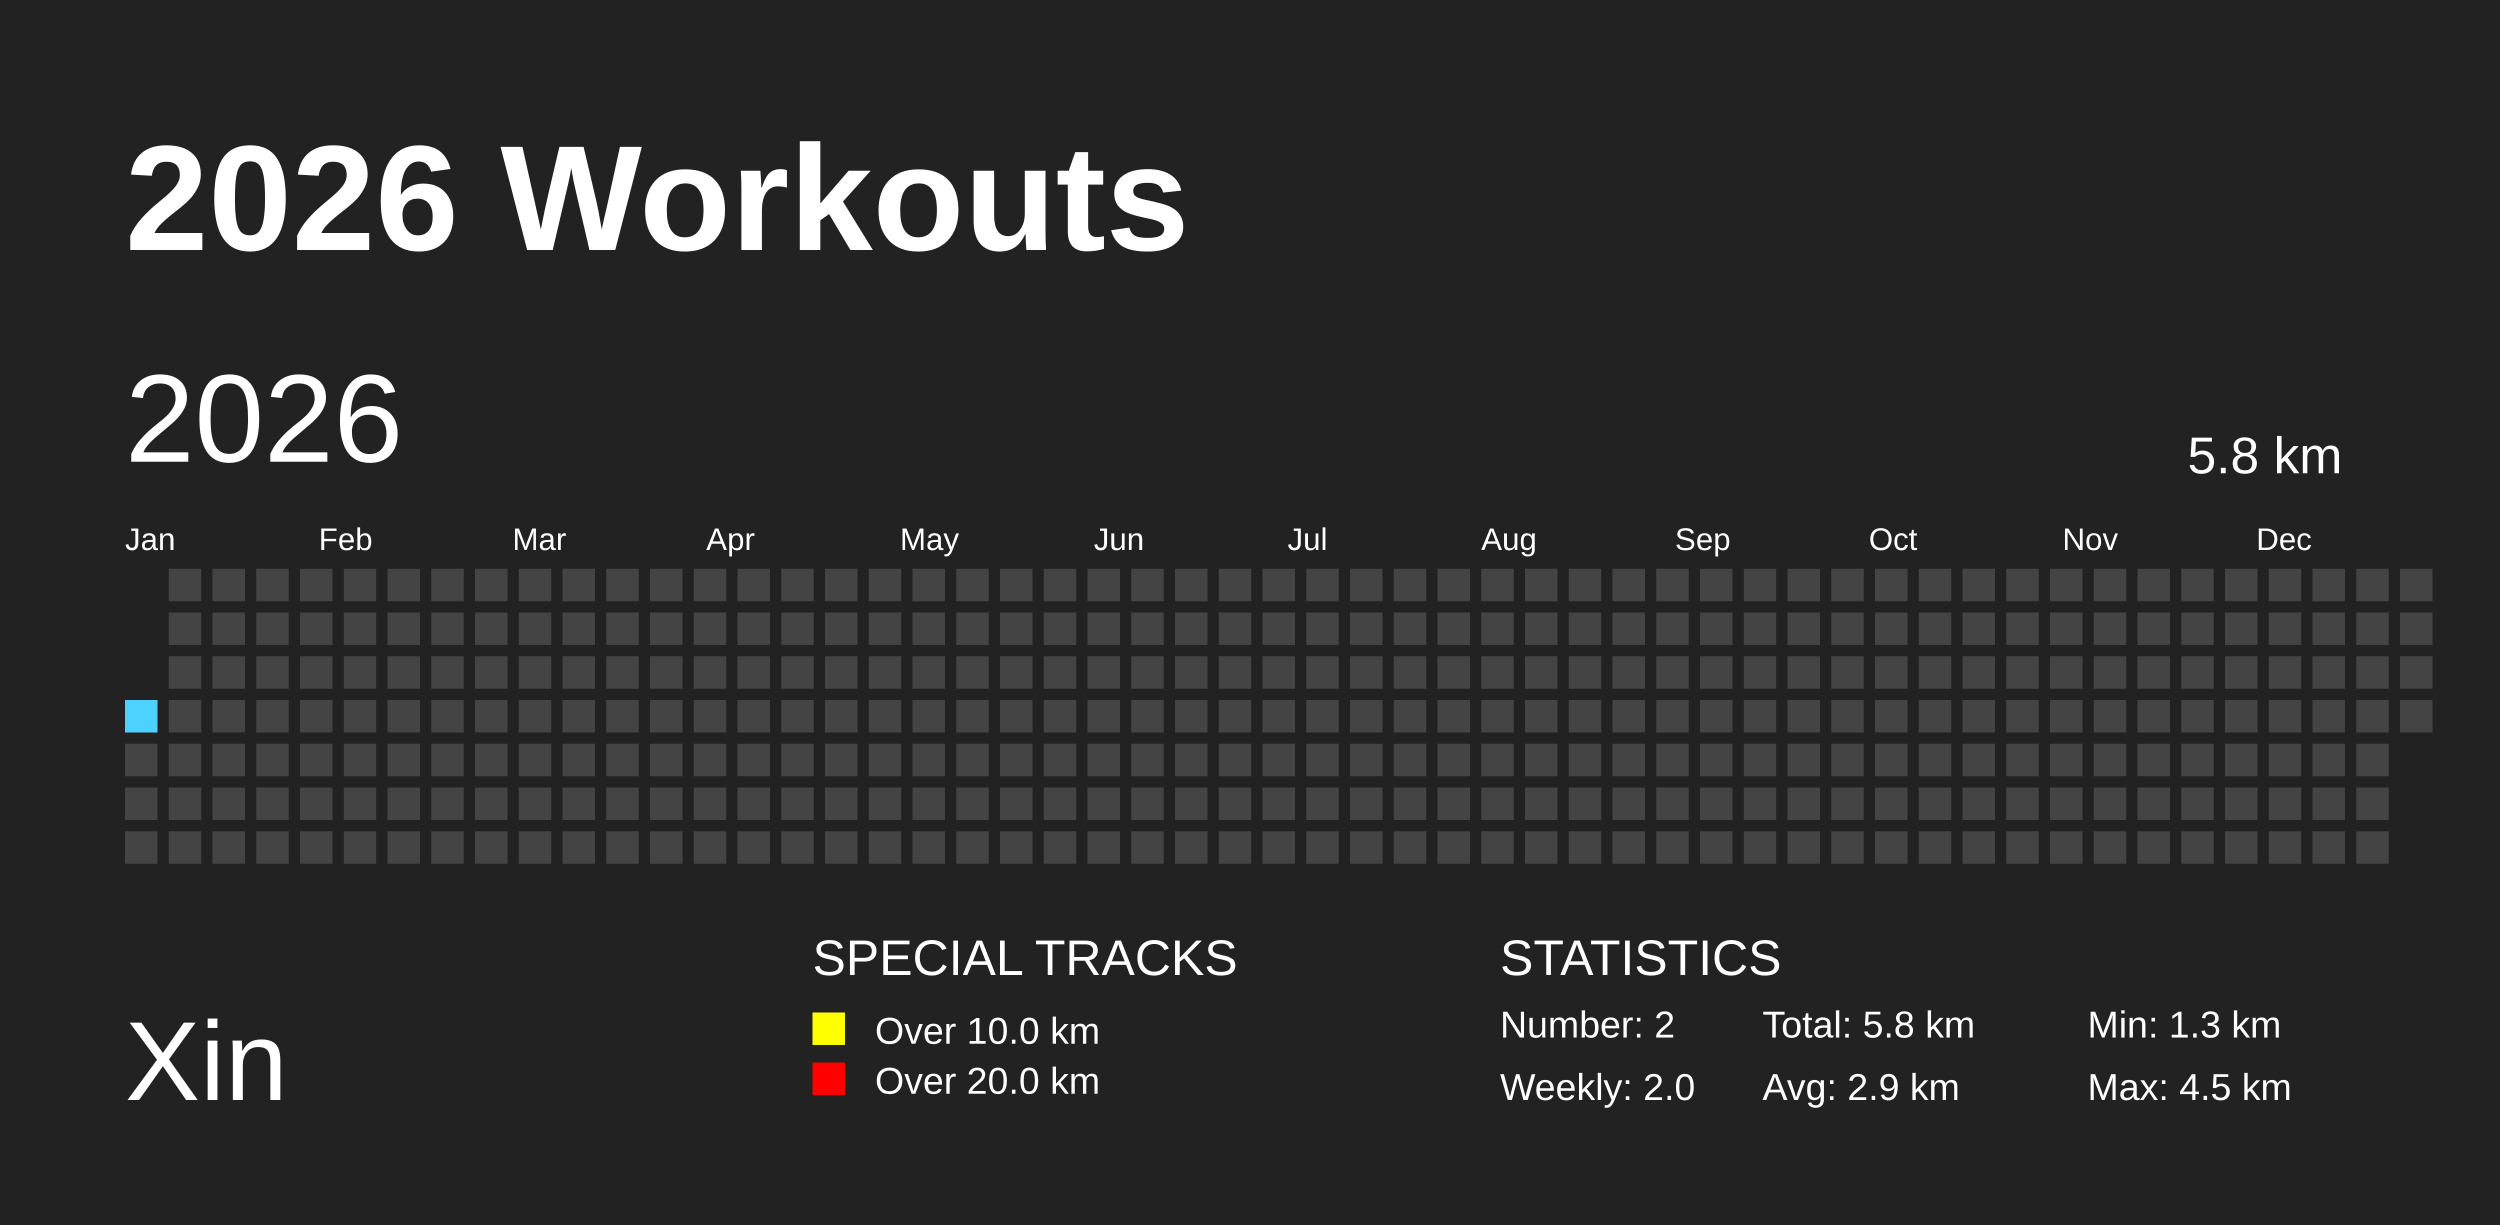
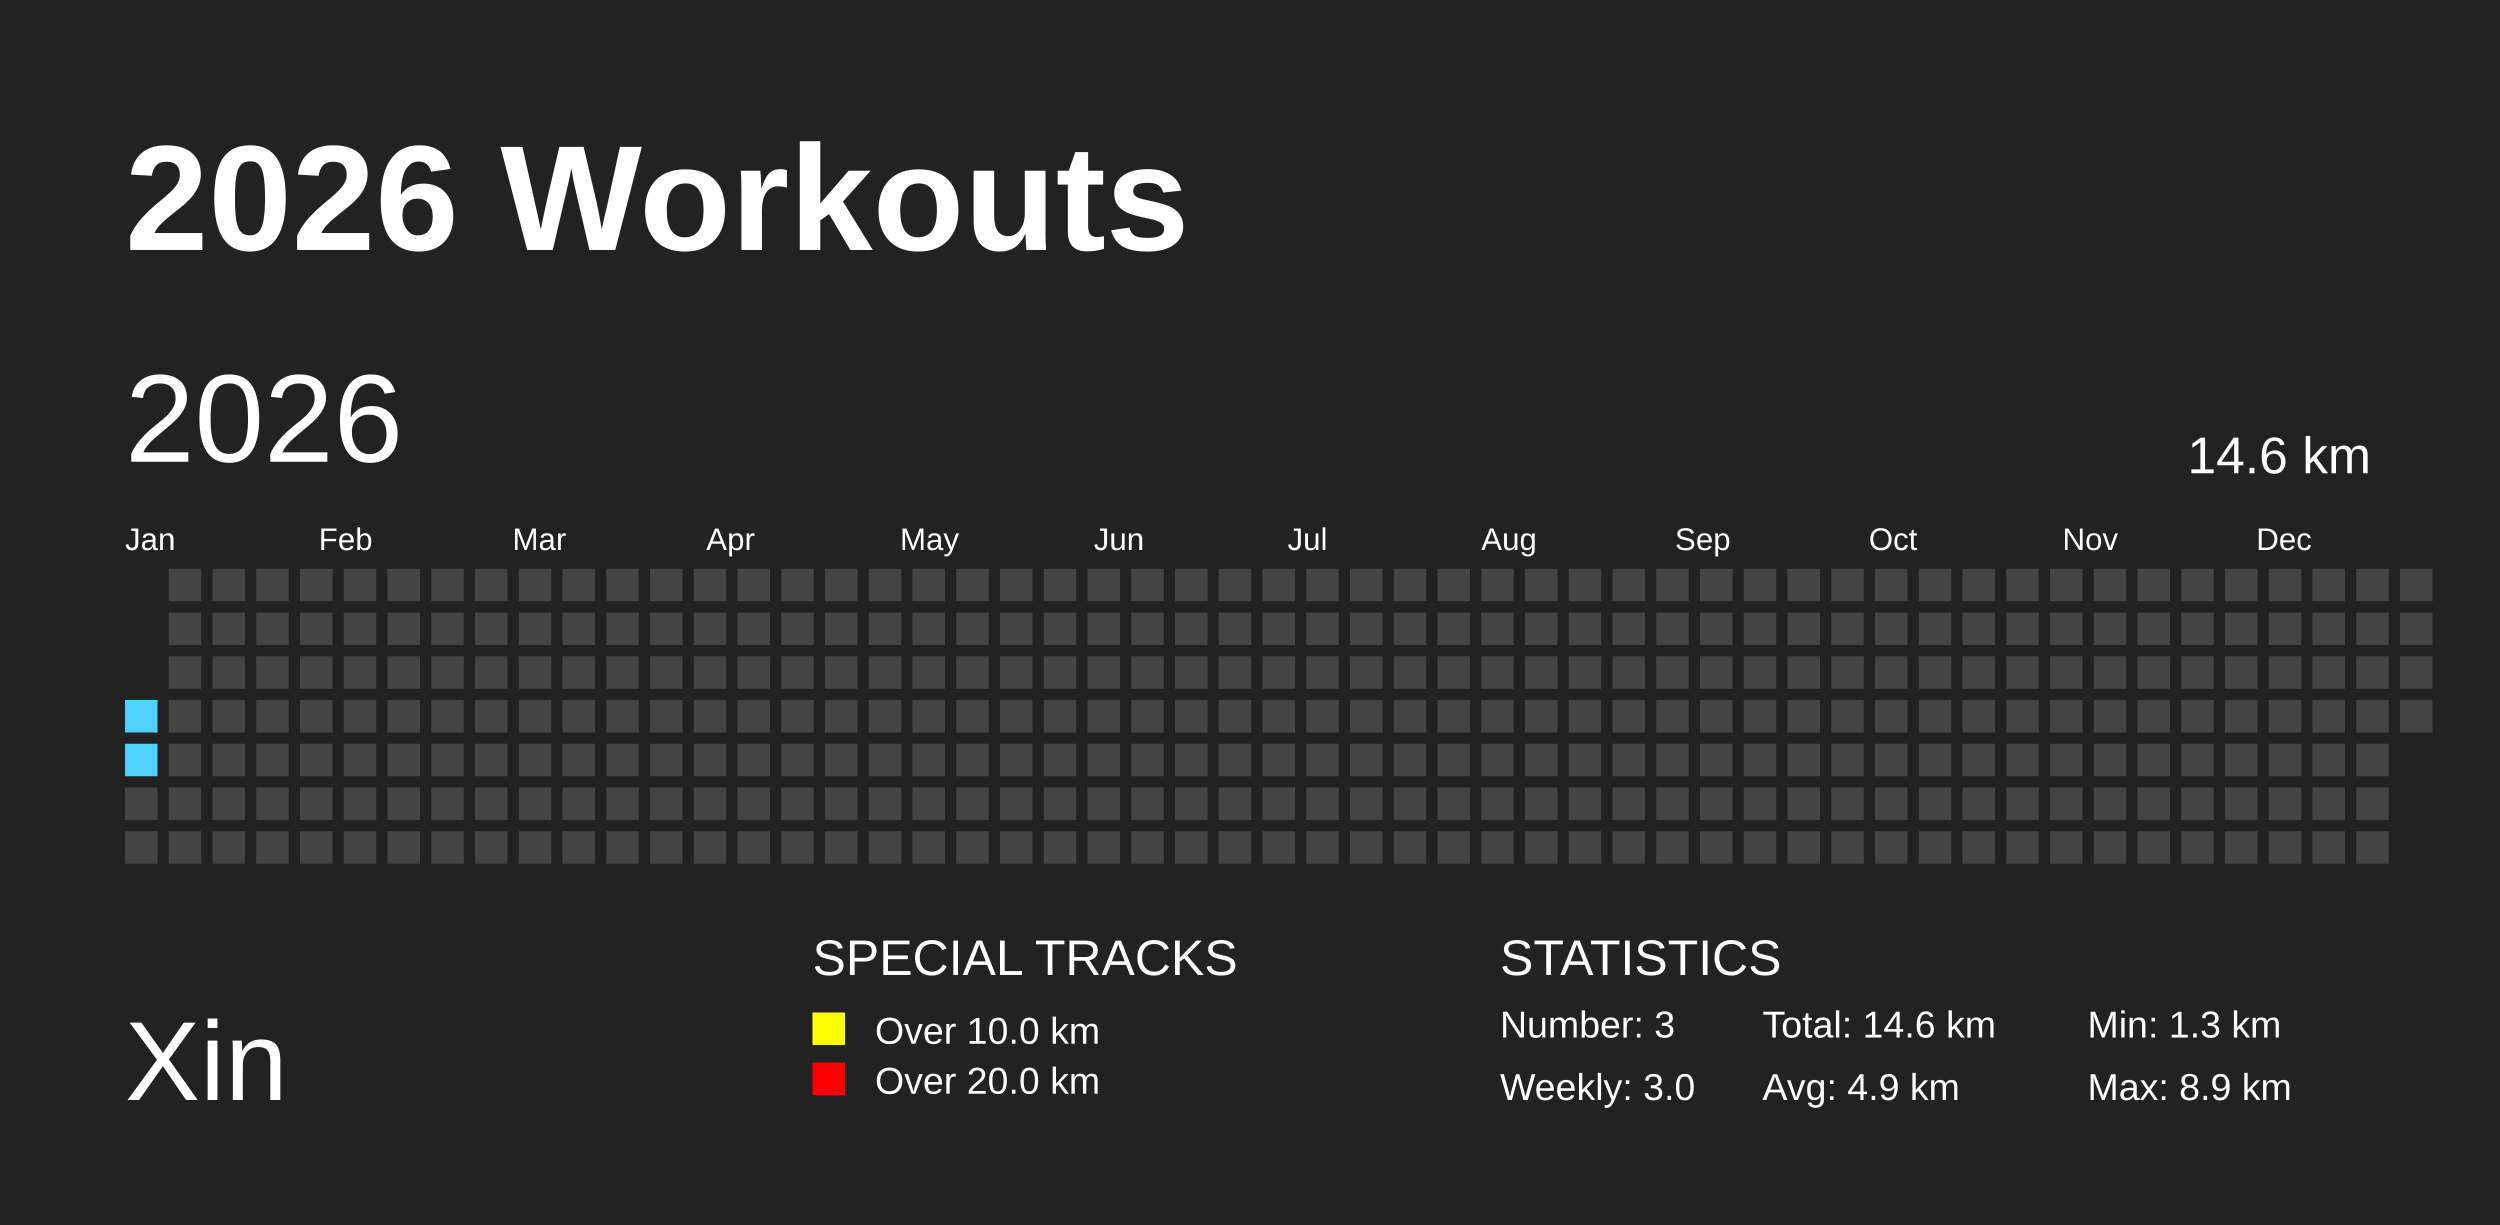
<svg xmlns="http://www.w3.org/2000/svg" baseProfile="full" height="98mm" version="1.1" viewBox="0,0,200,98" width="200mm">
  <defs />
  <rect fill="#222222" height="98" width="200" x="0" y="0" />
  <text fill="#FFFFFF" style="font-size:12px; font-family:Arial; font-weight:bold;" x="10" y="20">2026 Workouts</text>
  <text fill="#FFFFFF" style="font-size:9px; font-family:Arial" x="10" y="88">Xin</text>
  <text fill="#FFFFFF" style="font-size:4px; font-family:Arial" x="65" y="78">SPECIAL TRACKS</text>
  <rect fill="yellow" height="2.6" width="2.6" x="65" y="81" />
  <text fill="#FFFFFF" style="font-size:3px; font-family:Arial" x="70" y="83.5">Over 10.0 km</text>
  <rect fill="red" height="2.6" width="2.6" x="65" y="85" />
  <text fill="#FFFFFF" style="font-size:3px; font-family:Arial" x="70" y="87.5">Over 20.0 km</text>
  <text fill="#FFFFFF" style="font-size:4px; font-family:Arial" x="120" y="78">STATISTICS</text>
-   <text fill="#FFFFFF" style="font-size:3px; font-family:Arial" x="120" y="83">Number: 2</text>
-   <text fill="#FFFFFF" style="font-size:3px; font-family:Arial" x="120" y="88">Weekly: 2.0</text>
-   <text fill="#FFFFFF" style="font-size:3px; font-family:Arial" x="141" y="83">Total: 5.8 km</text>
-   <text fill="#FFFFFF" style="font-size:3px; font-family:Arial" x="141" y="88">Avg: 2.9 km</text>
+   <text fill="#FFFFFF" style="font-size:3px; font-family:Arial" x="120" y="83">Number: 3</text>
+   <text fill="#FFFFFF" style="font-size:3px; font-family:Arial" x="120" y="88">Weekly: 3.0</text>
+   <text fill="#FFFFFF" style="font-size:3px; font-family:Arial" x="141" y="83">Total: 14.6 km</text>
+   <text fill="#FFFFFF" style="font-size:3px; font-family:Arial" x="141" y="88">Avg: 4.9 km</text>
  <text fill="#FFFFFF" style="font-size:3px; font-family:Arial" x="167" y="83">Min: 1.3 km</text>
-   <text fill="#FFFFFF" style="font-size:3px; font-family:Arial" x="167" y="88">Max: 4.5 km</text>
+   <text fill="#FFFFFF" style="font-size:3px; font-family:Arial" x="167" y="88">Max: 8.9 km</text>
  <text dominant-baseline="hanging" fill="#FFFFFF" style="font-size:10.0px; font-family:Arial;" x="10" y="30">2026</text>
-   <text dominant-baseline="hanging" fill="#FFFFFF" style="font-size:4.125px; font-family:Arial;" x="175" y="35">5.8 km</text>
+   <text dominant-baseline="hanging" fill="#FFFFFF" style="font-size:4.125px; font-family:Arial;" x="175" y="35">14.6 km</text>
  <text fill="#FFFFFF" style="font-size:2.5px; font-family:Arial" x="10.0" y="44">Jan</text>
  <text fill="#FFFFFF" style="font-size:2.5px; font-family:Arial" x="25.5" y="44">Feb</text>
  <text fill="#FFFFFF" style="font-size:2.5px; font-family:Arial" x="41.0" y="44">Mar</text>
  <text fill="#FFFFFF" style="font-size:2.5px; font-family:Arial" x="56.5" y="44">Apr</text>
  <text fill="#FFFFFF" style="font-size:2.5px; font-family:Arial" x="72.0" y="44">May</text>
  <text fill="#FFFFFF" style="font-size:2.5px; font-family:Arial" x="87.5" y="44">Jun</text>
  <text fill="#FFFFFF" style="font-size:2.5px; font-family:Arial" x="103.0" y="44">Jul</text>
  <text fill="#FFFFFF" style="font-size:2.5px; font-family:Arial" x="118.5" y="44">Aug</text>
  <text fill="#FFFFFF" style="font-size:2.5px; font-family:Arial" x="134.0" y="44">Sep</text>
  <text fill="#FFFFFF" style="font-size:2.5px; font-family:Arial" x="149.5" y="44">Oct</text>
  <text fill="#FFFFFF" style="font-size:2.5px; font-family:Arial" x="165.0" y="44">Nov</text>
  <text fill="#FFFFFF" style="font-size:2.5px; font-family:Arial" x="180.5" y="44">Dec</text>
  <rect fill="#4DD2FF" height="2.6" width="2.6" x="10.0" y="56.0" />
-   <rect fill="#444444" height="2.6" width="2.6" x="10.0" y="59.5" />
+   <rect fill="#4DD2FF" height="2.6" width="2.6" x="10.0" y="59.5" />
  <rect fill="#444444" height="2.6" width="2.6" x="10.0" y="63.0" />
  <rect fill="#444444" height="2.6" width="2.6" x="10.0" y="66.5" />
  <rect fill="#444444" height="2.6" width="2.6" x="13.5" y="45.5" />
  <rect fill="#444444" height="2.6" width="2.6" x="13.5" y="49.0" />
  <rect fill="#444444" height="2.6" width="2.6" x="13.5" y="52.5" />
  <rect fill="#444444" height="2.6" width="2.6" x="13.5" y="56.0" />
  <rect fill="#444444" height="2.6" width="2.6" x="13.5" y="59.5" />
  <rect fill="#444444" height="2.6" width="2.6" x="13.5" y="63.0" />
  <rect fill="#444444" height="2.6" width="2.6" x="13.5" y="66.5" />
  <rect fill="#444444" height="2.6" width="2.6" x="17.0" y="45.5" />
  <rect fill="#444444" height="2.6" width="2.6" x="17.0" y="49.0" />
  <rect fill="#444444" height="2.6" width="2.6" x="17.0" y="52.5" />
  <rect fill="#444444" height="2.6" width="2.6" x="17.0" y="56.0" />
  <rect fill="#444444" height="2.6" width="2.6" x="17.0" y="59.5" />
  <rect fill="#444444" height="2.6" width="2.6" x="17.0" y="63.0" />
  <rect fill="#444444" height="2.6" width="2.6" x="17.0" y="66.5" />
  <rect fill="#444444" height="2.6" width="2.6" x="20.5" y="45.5" />
  <rect fill="#444444" height="2.6" width="2.6" x="20.5" y="49.0" />
  <rect fill="#444444" height="2.6" width="2.6" x="20.5" y="52.5" />
  <rect fill="#444444" height="2.6" width="2.6" x="20.5" y="56.0" />
  <rect fill="#444444" height="2.6" width="2.6" x="20.5" y="59.5" />
  <rect fill="#444444" height="2.6" width="2.6" x="20.5" y="63.0" />
  <rect fill="#444444" height="2.6" width="2.6" x="20.5" y="66.5" />
  <rect fill="#444444" height="2.6" width="2.6" x="24.0" y="45.5" />
  <rect fill="#444444" height="2.6" width="2.6" x="24.0" y="49.0" />
  <rect fill="#444444" height="2.6" width="2.6" x="24.0" y="52.5" />
  <rect fill="#444444" height="2.6" width="2.6" x="24.0" y="56.0" />
  <rect fill="#444444" height="2.6" width="2.6" x="24.0" y="59.5" />
  <rect fill="#444444" height="2.6" width="2.6" x="24.0" y="63.0" />
  <rect fill="#444444" height="2.6" width="2.6" x="24.0" y="66.5" />
  <rect fill="#444444" height="2.6" width="2.6" x="27.5" y="45.5" />
  <rect fill="#444444" height="2.6" width="2.6" x="27.5" y="49.0" />
  <rect fill="#444444" height="2.6" width="2.6" x="27.5" y="52.5" />
  <rect fill="#444444" height="2.6" width="2.6" x="27.5" y="56.0" />
  <rect fill="#444444" height="2.6" width="2.6" x="27.5" y="59.5" />
  <rect fill="#444444" height="2.6" width="2.6" x="27.5" y="63.0" />
  <rect fill="#444444" height="2.6" width="2.6" x="27.5" y="66.5" />
  <rect fill="#444444" height="2.6" width="2.6" x="31.0" y="45.5" />
  <rect fill="#444444" height="2.6" width="2.6" x="31.0" y="49.0" />
  <rect fill="#444444" height="2.6" width="2.6" x="31.0" y="52.5" />
  <rect fill="#444444" height="2.6" width="2.6" x="31.0" y="56.0" />
  <rect fill="#444444" height="2.6" width="2.6" x="31.0" y="59.5" />
  <rect fill="#444444" height="2.6" width="2.6" x="31.0" y="63.0" />
  <rect fill="#444444" height="2.6" width="2.6" x="31.0" y="66.5" />
  <rect fill="#444444" height="2.6" width="2.6" x="34.5" y="45.5" />
  <rect fill="#444444" height="2.6" width="2.6" x="34.5" y="49.0" />
  <rect fill="#444444" height="2.6" width="2.6" x="34.5" y="52.5" />
  <rect fill="#444444" height="2.6" width="2.6" x="34.5" y="56.0" />
  <rect fill="#444444" height="2.6" width="2.6" x="34.5" y="59.5" />
  <rect fill="#444444" height="2.6" width="2.6" x="34.5" y="63.0" />
  <rect fill="#444444" height="2.6" width="2.6" x="34.5" y="66.5" />
  <rect fill="#444444" height="2.6" width="2.6" x="38.0" y="45.5" />
  <rect fill="#444444" height="2.6" width="2.6" x="38.0" y="49.0" />
  <rect fill="#444444" height="2.6" width="2.6" x="38.0" y="52.5" />
  <rect fill="#444444" height="2.6" width="2.6" x="38.0" y="56.0" />
  <rect fill="#444444" height="2.6" width="2.6" x="38.0" y="59.5" />
  <rect fill="#444444" height="2.6" width="2.6" x="38.0" y="63.0" />
  <rect fill="#444444" height="2.6" width="2.6" x="38.0" y="66.5" />
  <rect fill="#444444" height="2.6" width="2.6" x="41.5" y="45.5" />
  <rect fill="#444444" height="2.6" width="2.6" x="41.5" y="49.0" />
  <rect fill="#444444" height="2.6" width="2.6" x="41.5" y="52.5" />
  <rect fill="#444444" height="2.6" width="2.6" x="41.5" y="56.0" />
  <rect fill="#444444" height="2.6" width="2.6" x="41.5" y="59.5" />
  <rect fill="#444444" height="2.6" width="2.6" x="41.5" y="63.0" />
  <rect fill="#444444" height="2.6" width="2.6" x="41.5" y="66.5" />
  <rect fill="#444444" height="2.6" width="2.6" x="45.0" y="45.5" />
  <rect fill="#444444" height="2.6" width="2.6" x="45.0" y="49.0" />
  <rect fill="#444444" height="2.6" width="2.6" x="45.0" y="52.5" />
  <rect fill="#444444" height="2.6" width="2.6" x="45.0" y="56.0" />
  <rect fill="#444444" height="2.6" width="2.6" x="45.0" y="59.5" />
  <rect fill="#444444" height="2.6" width="2.6" x="45.0" y="63.0" />
  <rect fill="#444444" height="2.6" width="2.6" x="45.0" y="66.5" />
  <rect fill="#444444" height="2.6" width="2.6" x="48.5" y="45.5" />
  <rect fill="#444444" height="2.6" width="2.6" x="48.5" y="49.0" />
  <rect fill="#444444" height="2.6" width="2.6" x="48.5" y="52.5" />
  <rect fill="#444444" height="2.6" width="2.6" x="48.5" y="56.0" />
  <rect fill="#444444" height="2.6" width="2.6" x="48.5" y="59.5" />
  <rect fill="#444444" height="2.6" width="2.6" x="48.5" y="63.0" />
  <rect fill="#444444" height="2.6" width="2.6" x="48.5" y="66.5" />
  <rect fill="#444444" height="2.6" width="2.6" x="52.0" y="45.5" />
  <rect fill="#444444" height="2.6" width="2.6" x="52.0" y="49.0" />
  <rect fill="#444444" height="2.6" width="2.6" x="52.0" y="52.5" />
  <rect fill="#444444" height="2.6" width="2.6" x="52.0" y="56.0" />
  <rect fill="#444444" height="2.6" width="2.6" x="52.0" y="59.5" />
  <rect fill="#444444" height="2.6" width="2.6" x="52.0" y="63.0" />
  <rect fill="#444444" height="2.6" width="2.6" x="52.0" y="66.5" />
  <rect fill="#444444" height="2.6" width="2.6" x="55.5" y="45.5" />
  <rect fill="#444444" height="2.6" width="2.6" x="55.5" y="49.0" />
  <rect fill="#444444" height="2.6" width="2.6" x="55.5" y="52.5" />
  <rect fill="#444444" height="2.6" width="2.6" x="55.5" y="56.0" />
  <rect fill="#444444" height="2.6" width="2.6" x="55.5" y="59.5" />
  <rect fill="#444444" height="2.6" width="2.6" x="55.5" y="63.0" />
  <rect fill="#444444" height="2.6" width="2.6" x="55.5" y="66.5" />
  <rect fill="#444444" height="2.6" width="2.6" x="59.0" y="45.5" />
  <rect fill="#444444" height="2.6" width="2.6" x="59.0" y="49.0" />
  <rect fill="#444444" height="2.6" width="2.6" x="59.0" y="52.5" />
  <rect fill="#444444" height="2.6" width="2.6" x="59.0" y="56.0" />
  <rect fill="#444444" height="2.6" width="2.6" x="59.0" y="59.5" />
  <rect fill="#444444" height="2.6" width="2.6" x="59.0" y="63.0" />
  <rect fill="#444444" height="2.6" width="2.6" x="59.0" y="66.5" />
  <rect fill="#444444" height="2.6" width="2.6" x="62.5" y="45.5" />
  <rect fill="#444444" height="2.6" width="2.6" x="62.5" y="49.0" />
  <rect fill="#444444" height="2.6" width="2.6" x="62.5" y="52.5" />
  <rect fill="#444444" height="2.6" width="2.6" x="62.5" y="56.0" />
  <rect fill="#444444" height="2.6" width="2.6" x="62.5" y="59.5" />
  <rect fill="#444444" height="2.6" width="2.6" x="62.5" y="63.0" />
  <rect fill="#444444" height="2.6" width="2.6" x="62.5" y="66.5" />
  <rect fill="#444444" height="2.6" width="2.6" x="66.0" y="45.5" />
  <rect fill="#444444" height="2.6" width="2.6" x="66.0" y="49.0" />
  <rect fill="#444444" height="2.6" width="2.6" x="66.0" y="52.5" />
  <rect fill="#444444" height="2.6" width="2.6" x="66.0" y="56.0" />
  <rect fill="#444444" height="2.6" width="2.6" x="66.0" y="59.5" />
  <rect fill="#444444" height="2.6" width="2.6" x="66.0" y="63.0" />
  <rect fill="#444444" height="2.6" width="2.6" x="66.0" y="66.5" />
  <rect fill="#444444" height="2.6" width="2.6" x="69.5" y="45.5" />
  <rect fill="#444444" height="2.6" width="2.6" x="69.5" y="49.0" />
  <rect fill="#444444" height="2.6" width="2.6" x="69.5" y="52.5" />
  <rect fill="#444444" height="2.6" width="2.6" x="69.5" y="56.0" />
  <rect fill="#444444" height="2.6" width="2.6" x="69.5" y="59.5" />
  <rect fill="#444444" height="2.6" width="2.6" x="69.5" y="63.0" />
  <rect fill="#444444" height="2.6" width="2.6" x="69.5" y="66.5" />
  <rect fill="#444444" height="2.6" width="2.6" x="73.0" y="45.5" />
  <rect fill="#444444" height="2.6" width="2.6" x="73.0" y="49.0" />
  <rect fill="#444444" height="2.6" width="2.6" x="73.0" y="52.5" />
  <rect fill="#444444" height="2.6" width="2.6" x="73.0" y="56.0" />
  <rect fill="#444444" height="2.6" width="2.6" x="73.0" y="59.5" />
  <rect fill="#444444" height="2.6" width="2.6" x="73.0" y="63.0" />
  <rect fill="#444444" height="2.6" width="2.6" x="73.0" y="66.5" />
  <rect fill="#444444" height="2.6" width="2.6" x="76.5" y="45.5" />
  <rect fill="#444444" height="2.6" width="2.6" x="76.5" y="49.0" />
  <rect fill="#444444" height="2.6" width="2.6" x="76.5" y="52.5" />
  <rect fill="#444444" height="2.6" width="2.6" x="76.5" y="56.0" />
  <rect fill="#444444" height="2.6" width="2.6" x="76.5" y="59.5" />
  <rect fill="#444444" height="2.6" width="2.6" x="76.5" y="63.0" />
  <rect fill="#444444" height="2.6" width="2.6" x="76.5" y="66.5" />
  <rect fill="#444444" height="2.6" width="2.6" x="80.0" y="45.5" />
  <rect fill="#444444" height="2.6" width="2.6" x="80.0" y="49.0" />
  <rect fill="#444444" height="2.6" width="2.6" x="80.0" y="52.5" />
  <rect fill="#444444" height="2.6" width="2.6" x="80.0" y="56.0" />
  <rect fill="#444444" height="2.6" width="2.6" x="80.0" y="59.5" />
  <rect fill="#444444" height="2.6" width="2.6" x="80.0" y="63.0" />
  <rect fill="#444444" height="2.6" width="2.6" x="80.0" y="66.5" />
  <rect fill="#444444" height="2.6" width="2.6" x="83.5" y="45.5" />
  <rect fill="#444444" height="2.6" width="2.6" x="83.5" y="49.0" />
  <rect fill="#444444" height="2.6" width="2.6" x="83.5" y="52.5" />
  <rect fill="#444444" height="2.6" width="2.6" x="83.5" y="56.0" />
  <rect fill="#444444" height="2.6" width="2.6" x="83.5" y="59.5" />
  <rect fill="#444444" height="2.6" width="2.6" x="83.5" y="63.0" />
  <rect fill="#444444" height="2.6" width="2.6" x="83.5" y="66.5" />
  <rect fill="#444444" height="2.6" width="2.6" x="87.0" y="45.5" />
  <rect fill="#444444" height="2.6" width="2.6" x="87.0" y="49.0" />
  <rect fill="#444444" height="2.6" width="2.6" x="87.0" y="52.5" />
  <rect fill="#444444" height="2.6" width="2.6" x="87.0" y="56.0" />
  <rect fill="#444444" height="2.6" width="2.6" x="87.0" y="59.5" />
  <rect fill="#444444" height="2.6" width="2.6" x="87.0" y="63.0" />
  <rect fill="#444444" height="2.6" width="2.6" x="87.0" y="66.5" />
  <rect fill="#444444" height="2.6" width="2.6" x="90.5" y="45.5" />
  <rect fill="#444444" height="2.6" width="2.6" x="90.5" y="49.0" />
  <rect fill="#444444" height="2.6" width="2.6" x="90.5" y="52.5" />
  <rect fill="#444444" height="2.6" width="2.6" x="90.5" y="56.0" />
  <rect fill="#444444" height="2.6" width="2.6" x="90.5" y="59.5" />
  <rect fill="#444444" height="2.6" width="2.6" x="90.5" y="63.0" />
  <rect fill="#444444" height="2.6" width="2.6" x="90.5" y="66.5" />
  <rect fill="#444444" height="2.6" width="2.6" x="94.0" y="45.5" />
  <rect fill="#444444" height="2.6" width="2.6" x="94.0" y="49.0" />
  <rect fill="#444444" height="2.6" width="2.6" x="94.0" y="52.5" />
  <rect fill="#444444" height="2.6" width="2.6" x="94.0" y="56.0" />
  <rect fill="#444444" height="2.6" width="2.6" x="94.0" y="59.5" />
  <rect fill="#444444" height="2.6" width="2.6" x="94.0" y="63.0" />
  <rect fill="#444444" height="2.6" width="2.6" x="94.0" y="66.5" />
  <rect fill="#444444" height="2.6" width="2.6" x="97.5" y="45.5" />
  <rect fill="#444444" height="2.6" width="2.6" x="97.5" y="49.0" />
  <rect fill="#444444" height="2.6" width="2.6" x="97.5" y="52.5" />
  <rect fill="#444444" height="2.6" width="2.6" x="97.5" y="56.0" />
  <rect fill="#444444" height="2.6" width="2.6" x="97.5" y="59.5" />
  <rect fill="#444444" height="2.6" width="2.6" x="97.5" y="63.0" />
  <rect fill="#444444" height="2.6" width="2.6" x="97.5" y="66.5" />
  <rect fill="#444444" height="2.6" width="2.6" x="101.0" y="45.5" />
  <rect fill="#444444" height="2.6" width="2.6" x="101.0" y="49.0" />
  <rect fill="#444444" height="2.6" width="2.6" x="101.0" y="52.5" />
  <rect fill="#444444" height="2.6" width="2.6" x="101.0" y="56.0" />
  <rect fill="#444444" height="2.6" width="2.6" x="101.0" y="59.5" />
  <rect fill="#444444" height="2.6" width="2.6" x="101.0" y="63.0" />
  <rect fill="#444444" height="2.6" width="2.6" x="101.0" y="66.5" />
  <rect fill="#444444" height="2.6" width="2.6" x="104.5" y="45.5" />
  <rect fill="#444444" height="2.6" width="2.6" x="104.5" y="49.0" />
  <rect fill="#444444" height="2.6" width="2.6" x="104.5" y="52.5" />
  <rect fill="#444444" height="2.6" width="2.6" x="104.5" y="56.0" />
  <rect fill="#444444" height="2.6" width="2.6" x="104.5" y="59.5" />
  <rect fill="#444444" height="2.6" width="2.6" x="104.5" y="63.0" />
  <rect fill="#444444" height="2.6" width="2.6" x="104.5" y="66.5" />
  <rect fill="#444444" height="2.6" width="2.6" x="108.0" y="45.5" />
  <rect fill="#444444" height="2.6" width="2.6" x="108.0" y="49.0" />
  <rect fill="#444444" height="2.6" width="2.6" x="108.0" y="52.5" />
  <rect fill="#444444" height="2.6" width="2.6" x="108.0" y="56.0" />
  <rect fill="#444444" height="2.6" width="2.6" x="108.0" y="59.5" />
  <rect fill="#444444" height="2.6" width="2.6" x="108.0" y="63.0" />
  <rect fill="#444444" height="2.6" width="2.6" x="108.0" y="66.5" />
  <rect fill="#444444" height="2.6" width="2.6" x="111.5" y="45.5" />
  <rect fill="#444444" height="2.6" width="2.6" x="111.5" y="49.0" />
  <rect fill="#444444" height="2.6" width="2.6" x="111.5" y="52.5" />
  <rect fill="#444444" height="2.6" width="2.6" x="111.5" y="56.0" />
  <rect fill="#444444" height="2.6" width="2.6" x="111.5" y="59.5" />
  <rect fill="#444444" height="2.6" width="2.6" x="111.5" y="63.0" />
  <rect fill="#444444" height="2.6" width="2.6" x="111.5" y="66.5" />
  <rect fill="#444444" height="2.6" width="2.6" x="115.0" y="45.5" />
  <rect fill="#444444" height="2.6" width="2.6" x="115.0" y="49.0" />
  <rect fill="#444444" height="2.6" width="2.6" x="115.0" y="52.5" />
  <rect fill="#444444" height="2.6" width="2.6" x="115.0" y="56.0" />
  <rect fill="#444444" height="2.6" width="2.6" x="115.0" y="59.5" />
  <rect fill="#444444" height="2.6" width="2.6" x="115.0" y="63.0" />
  <rect fill="#444444" height="2.6" width="2.6" x="115.0" y="66.5" />
  <rect fill="#444444" height="2.6" width="2.6" x="118.5" y="45.5" />
  <rect fill="#444444" height="2.6" width="2.6" x="118.5" y="49.0" />
  <rect fill="#444444" height="2.6" width="2.6" x="118.5" y="52.5" />
  <rect fill="#444444" height="2.6" width="2.6" x="118.5" y="56.0" />
  <rect fill="#444444" height="2.6" width="2.6" x="118.5" y="59.5" />
  <rect fill="#444444" height="2.6" width="2.6" x="118.5" y="63.0" />
  <rect fill="#444444" height="2.6" width="2.6" x="118.5" y="66.5" />
  <rect fill="#444444" height="2.6" width="2.6" x="122.0" y="45.5" />
  <rect fill="#444444" height="2.6" width="2.6" x="122.0" y="49.0" />
  <rect fill="#444444" height="2.6" width="2.6" x="122.0" y="52.5" />
  <rect fill="#444444" height="2.6" width="2.6" x="122.0" y="56.0" />
  <rect fill="#444444" height="2.6" width="2.6" x="122.0" y="59.5" />
  <rect fill="#444444" height="2.6" width="2.6" x="122.0" y="63.0" />
  <rect fill="#444444" height="2.6" width="2.6" x="122.0" y="66.5" />
  <rect fill="#444444" height="2.6" width="2.6" x="125.5" y="45.5" />
  <rect fill="#444444" height="2.6" width="2.6" x="125.5" y="49.0" />
  <rect fill="#444444" height="2.6" width="2.6" x="125.5" y="52.5" />
  <rect fill="#444444" height="2.6" width="2.6" x="125.5" y="56.0" />
  <rect fill="#444444" height="2.6" width="2.6" x="125.5" y="59.5" />
  <rect fill="#444444" height="2.6" width="2.6" x="125.5" y="63.0" />
  <rect fill="#444444" height="2.6" width="2.6" x="125.5" y="66.5" />
  <rect fill="#444444" height="2.6" width="2.6" x="129.0" y="45.5" />
  <rect fill="#444444" height="2.6" width="2.6" x="129.0" y="49.0" />
  <rect fill="#444444" height="2.6" width="2.6" x="129.0" y="52.5" />
  <rect fill="#444444" height="2.6" width="2.6" x="129.0" y="56.0" />
  <rect fill="#444444" height="2.6" width="2.6" x="129.0" y="59.5" />
  <rect fill="#444444" height="2.6" width="2.6" x="129.0" y="63.0" />
  <rect fill="#444444" height="2.6" width="2.6" x="129.0" y="66.5" />
  <rect fill="#444444" height="2.6" width="2.6" x="132.5" y="45.5" />
  <rect fill="#444444" height="2.6" width="2.6" x="132.5" y="49.0" />
  <rect fill="#444444" height="2.6" width="2.6" x="132.5" y="52.5" />
  <rect fill="#444444" height="2.6" width="2.6" x="132.5" y="56.0" />
  <rect fill="#444444" height="2.6" width="2.6" x="132.5" y="59.5" />
  <rect fill="#444444" height="2.6" width="2.6" x="132.5" y="63.0" />
  <rect fill="#444444" height="2.6" width="2.6" x="132.5" y="66.5" />
  <rect fill="#444444" height="2.6" width="2.6" x="136.0" y="45.5" />
  <rect fill="#444444" height="2.6" width="2.6" x="136.0" y="49.0" />
  <rect fill="#444444" height="2.6" width="2.6" x="136.0" y="52.5" />
  <rect fill="#444444" height="2.6" width="2.6" x="136.0" y="56.0" />
  <rect fill="#444444" height="2.6" width="2.6" x="136.0" y="59.5" />
  <rect fill="#444444" height="2.6" width="2.6" x="136.0" y="63.0" />
  <rect fill="#444444" height="2.6" width="2.6" x="136.0" y="66.5" />
  <rect fill="#444444" height="2.6" width="2.6" x="139.5" y="45.5" />
  <rect fill="#444444" height="2.6" width="2.6" x="139.5" y="49.0" />
  <rect fill="#444444" height="2.6" width="2.6" x="139.5" y="52.5" />
  <rect fill="#444444" height="2.6" width="2.6" x="139.5" y="56.0" />
  <rect fill="#444444" height="2.6" width="2.6" x="139.5" y="59.5" />
  <rect fill="#444444" height="2.6" width="2.6" x="139.5" y="63.0" />
  <rect fill="#444444" height="2.6" width="2.6" x="139.5" y="66.5" />
  <rect fill="#444444" height="2.6" width="2.6" x="143.0" y="45.5" />
  <rect fill="#444444" height="2.6" width="2.6" x="143.0" y="49.0" />
  <rect fill="#444444" height="2.6" width="2.6" x="143.0" y="52.5" />
  <rect fill="#444444" height="2.6" width="2.6" x="143.0" y="56.0" />
  <rect fill="#444444" height="2.6" width="2.6" x="143.0" y="59.5" />
  <rect fill="#444444" height="2.6" width="2.6" x="143.0" y="63.0" />
  <rect fill="#444444" height="2.6" width="2.6" x="143.0" y="66.5" />
  <rect fill="#444444" height="2.6" width="2.6" x="146.5" y="45.5" />
  <rect fill="#444444" height="2.6" width="2.6" x="146.5" y="49.0" />
  <rect fill="#444444" height="2.6" width="2.6" x="146.5" y="52.5" />
  <rect fill="#444444" height="2.6" width="2.6" x="146.5" y="56.0" />
  <rect fill="#444444" height="2.6" width="2.6" x="146.5" y="59.5" />
  <rect fill="#444444" height="2.6" width="2.6" x="146.5" y="63.0" />
  <rect fill="#444444" height="2.6" width="2.6" x="146.5" y="66.5" />
  <rect fill="#444444" height="2.6" width="2.6" x="150.0" y="45.5" />
  <rect fill="#444444" height="2.6" width="2.6" x="150.0" y="49.0" />
  <rect fill="#444444" height="2.6" width="2.6" x="150.0" y="52.5" />
  <rect fill="#444444" height="2.6" width="2.6" x="150.0" y="56.0" />
  <rect fill="#444444" height="2.6" width="2.6" x="150.0" y="59.5" />
  <rect fill="#444444" height="2.6" width="2.6" x="150.0" y="63.0" />
  <rect fill="#444444" height="2.6" width="2.6" x="150.0" y="66.5" />
  <rect fill="#444444" height="2.6" width="2.6" x="153.5" y="45.5" />
  <rect fill="#444444" height="2.6" width="2.6" x="153.5" y="49.0" />
  <rect fill="#444444" height="2.6" width="2.6" x="153.5" y="52.5" />
  <rect fill="#444444" height="2.6" width="2.6" x="153.5" y="56.0" />
  <rect fill="#444444" height="2.6" width="2.6" x="153.5" y="59.5" />
  <rect fill="#444444" height="2.6" width="2.6" x="153.5" y="63.0" />
  <rect fill="#444444" height="2.6" width="2.6" x="153.5" y="66.5" />
  <rect fill="#444444" height="2.6" width="2.6" x="157.0" y="45.5" />
  <rect fill="#444444" height="2.6" width="2.6" x="157.0" y="49.0" />
  <rect fill="#444444" height="2.6" width="2.6" x="157.0" y="52.5" />
  <rect fill="#444444" height="2.6" width="2.6" x="157.0" y="56.0" />
  <rect fill="#444444" height="2.6" width="2.6" x="157.0" y="59.5" />
  <rect fill="#444444" height="2.6" width="2.6" x="157.0" y="63.0" />
  <rect fill="#444444" height="2.6" width="2.6" x="157.0" y="66.5" />
  <rect fill="#444444" height="2.6" width="2.6" x="160.5" y="45.5" />
  <rect fill="#444444" height="2.6" width="2.6" x="160.5" y="49.0" />
  <rect fill="#444444" height="2.6" width="2.6" x="160.5" y="52.5" />
  <rect fill="#444444" height="2.6" width="2.6" x="160.5" y="56.0" />
  <rect fill="#444444" height="2.6" width="2.6" x="160.5" y="59.5" />
  <rect fill="#444444" height="2.6" width="2.6" x="160.5" y="63.0" />
  <rect fill="#444444" height="2.6" width="2.6" x="160.5" y="66.5" />
  <rect fill="#444444" height="2.6" width="2.6" x="164.0" y="45.5" />
  <rect fill="#444444" height="2.6" width="2.6" x="164.0" y="49.0" />
  <rect fill="#444444" height="2.6" width="2.6" x="164.0" y="52.5" />
  <rect fill="#444444" height="2.6" width="2.6" x="164.0" y="56.0" />
  <rect fill="#444444" height="2.6" width="2.6" x="164.0" y="59.5" />
  <rect fill="#444444" height="2.6" width="2.6" x="164.0" y="63.0" />
  <rect fill="#444444" height="2.6" width="2.6" x="164.0" y="66.5" />
  <rect fill="#444444" height="2.6" width="2.6" x="167.5" y="45.5" />
  <rect fill="#444444" height="2.6" width="2.6" x="167.5" y="49.0" />
  <rect fill="#444444" height="2.6" width="2.6" x="167.5" y="52.5" />
  <rect fill="#444444" height="2.6" width="2.6" x="167.5" y="56.0" />
  <rect fill="#444444" height="2.6" width="2.6" x="167.5" y="59.5" />
  <rect fill="#444444" height="2.6" width="2.6" x="167.5" y="63.0" />
  <rect fill="#444444" height="2.6" width="2.6" x="167.5" y="66.5" />
  <rect fill="#444444" height="2.6" width="2.6" x="171.0" y="45.5" />
  <rect fill="#444444" height="2.6" width="2.6" x="171.0" y="49.0" />
  <rect fill="#444444" height="2.6" width="2.6" x="171.0" y="52.5" />
  <rect fill="#444444" height="2.6" width="2.6" x="171.0" y="56.0" />
  <rect fill="#444444" height="2.6" width="2.6" x="171.0" y="59.5" />
  <rect fill="#444444" height="2.6" width="2.6" x="171.0" y="63.0" />
  <rect fill="#444444" height="2.6" width="2.6" x="171.0" y="66.5" />
  <rect fill="#444444" height="2.6" width="2.6" x="174.5" y="45.5" />
  <rect fill="#444444" height="2.6" width="2.6" x="174.5" y="49.0" />
  <rect fill="#444444" height="2.6" width="2.6" x="174.5" y="52.5" />
  <rect fill="#444444" height="2.6" width="2.6" x="174.5" y="56.0" />
  <rect fill="#444444" height="2.6" width="2.6" x="174.5" y="59.5" />
  <rect fill="#444444" height="2.6" width="2.6" x="174.5" y="63.0" />
  <rect fill="#444444" height="2.6" width="2.6" x="174.5" y="66.5" />
  <rect fill="#444444" height="2.6" width="2.6" x="178.0" y="45.5" />
  <rect fill="#444444" height="2.6" width="2.6" x="178.0" y="49.0" />
  <rect fill="#444444" height="2.6" width="2.6" x="178.0" y="52.5" />
  <rect fill="#444444" height="2.6" width="2.6" x="178.0" y="56.0" />
  <rect fill="#444444" height="2.6" width="2.6" x="178.0" y="59.5" />
  <rect fill="#444444" height="2.6" width="2.6" x="178.0" y="63.0" />
  <rect fill="#444444" height="2.6" width="2.6" x="178.0" y="66.5" />
  <rect fill="#444444" height="2.6" width="2.6" x="181.5" y="45.5" />
  <rect fill="#444444" height="2.6" width="2.6" x="181.5" y="49.0" />
  <rect fill="#444444" height="2.6" width="2.6" x="181.5" y="52.5" />
  <rect fill="#444444" height="2.6" width="2.6" x="181.5" y="56.0" />
  <rect fill="#444444" height="2.6" width="2.6" x="181.5" y="59.5" />
  <rect fill="#444444" height="2.6" width="2.6" x="181.5" y="63.0" />
  <rect fill="#444444" height="2.6" width="2.6" x="181.5" y="66.5" />
  <rect fill="#444444" height="2.6" width="2.6" x="185.0" y="45.5" />
  <rect fill="#444444" height="2.6" width="2.6" x="185.0" y="49.0" />
  <rect fill="#444444" height="2.6" width="2.6" x="185.0" y="52.5" />
  <rect fill="#444444" height="2.6" width="2.6" x="185.0" y="56.0" />
  <rect fill="#444444" height="2.6" width="2.6" x="185.0" y="59.5" />
  <rect fill="#444444" height="2.6" width="2.6" x="185.0" y="63.0" />
  <rect fill="#444444" height="2.6" width="2.6" x="185.0" y="66.5" />
  <rect fill="#444444" height="2.6" width="2.6" x="188.5" y="45.5" />
  <rect fill="#444444" height="2.6" width="2.6" x="188.5" y="49.0" />
  <rect fill="#444444" height="2.6" width="2.6" x="188.5" y="52.5" />
  <rect fill="#444444" height="2.6" width="2.6" x="188.5" y="56.0" />
  <rect fill="#444444" height="2.6" width="2.6" x="188.5" y="59.5" />
  <rect fill="#444444" height="2.6" width="2.6" x="188.5" y="63.0" />
  <rect fill="#444444" height="2.6" width="2.6" x="188.5" y="66.5" />
  <rect fill="#444444" height="2.6" width="2.6" x="192.0" y="45.5" />
  <rect fill="#444444" height="2.6" width="2.6" x="192.0" y="49.0" />
  <rect fill="#444444" height="2.6" width="2.6" x="192.0" y="52.5" />
  <rect fill="#444444" height="2.6" width="2.6" x="192.0" y="56.0" />
</svg>
